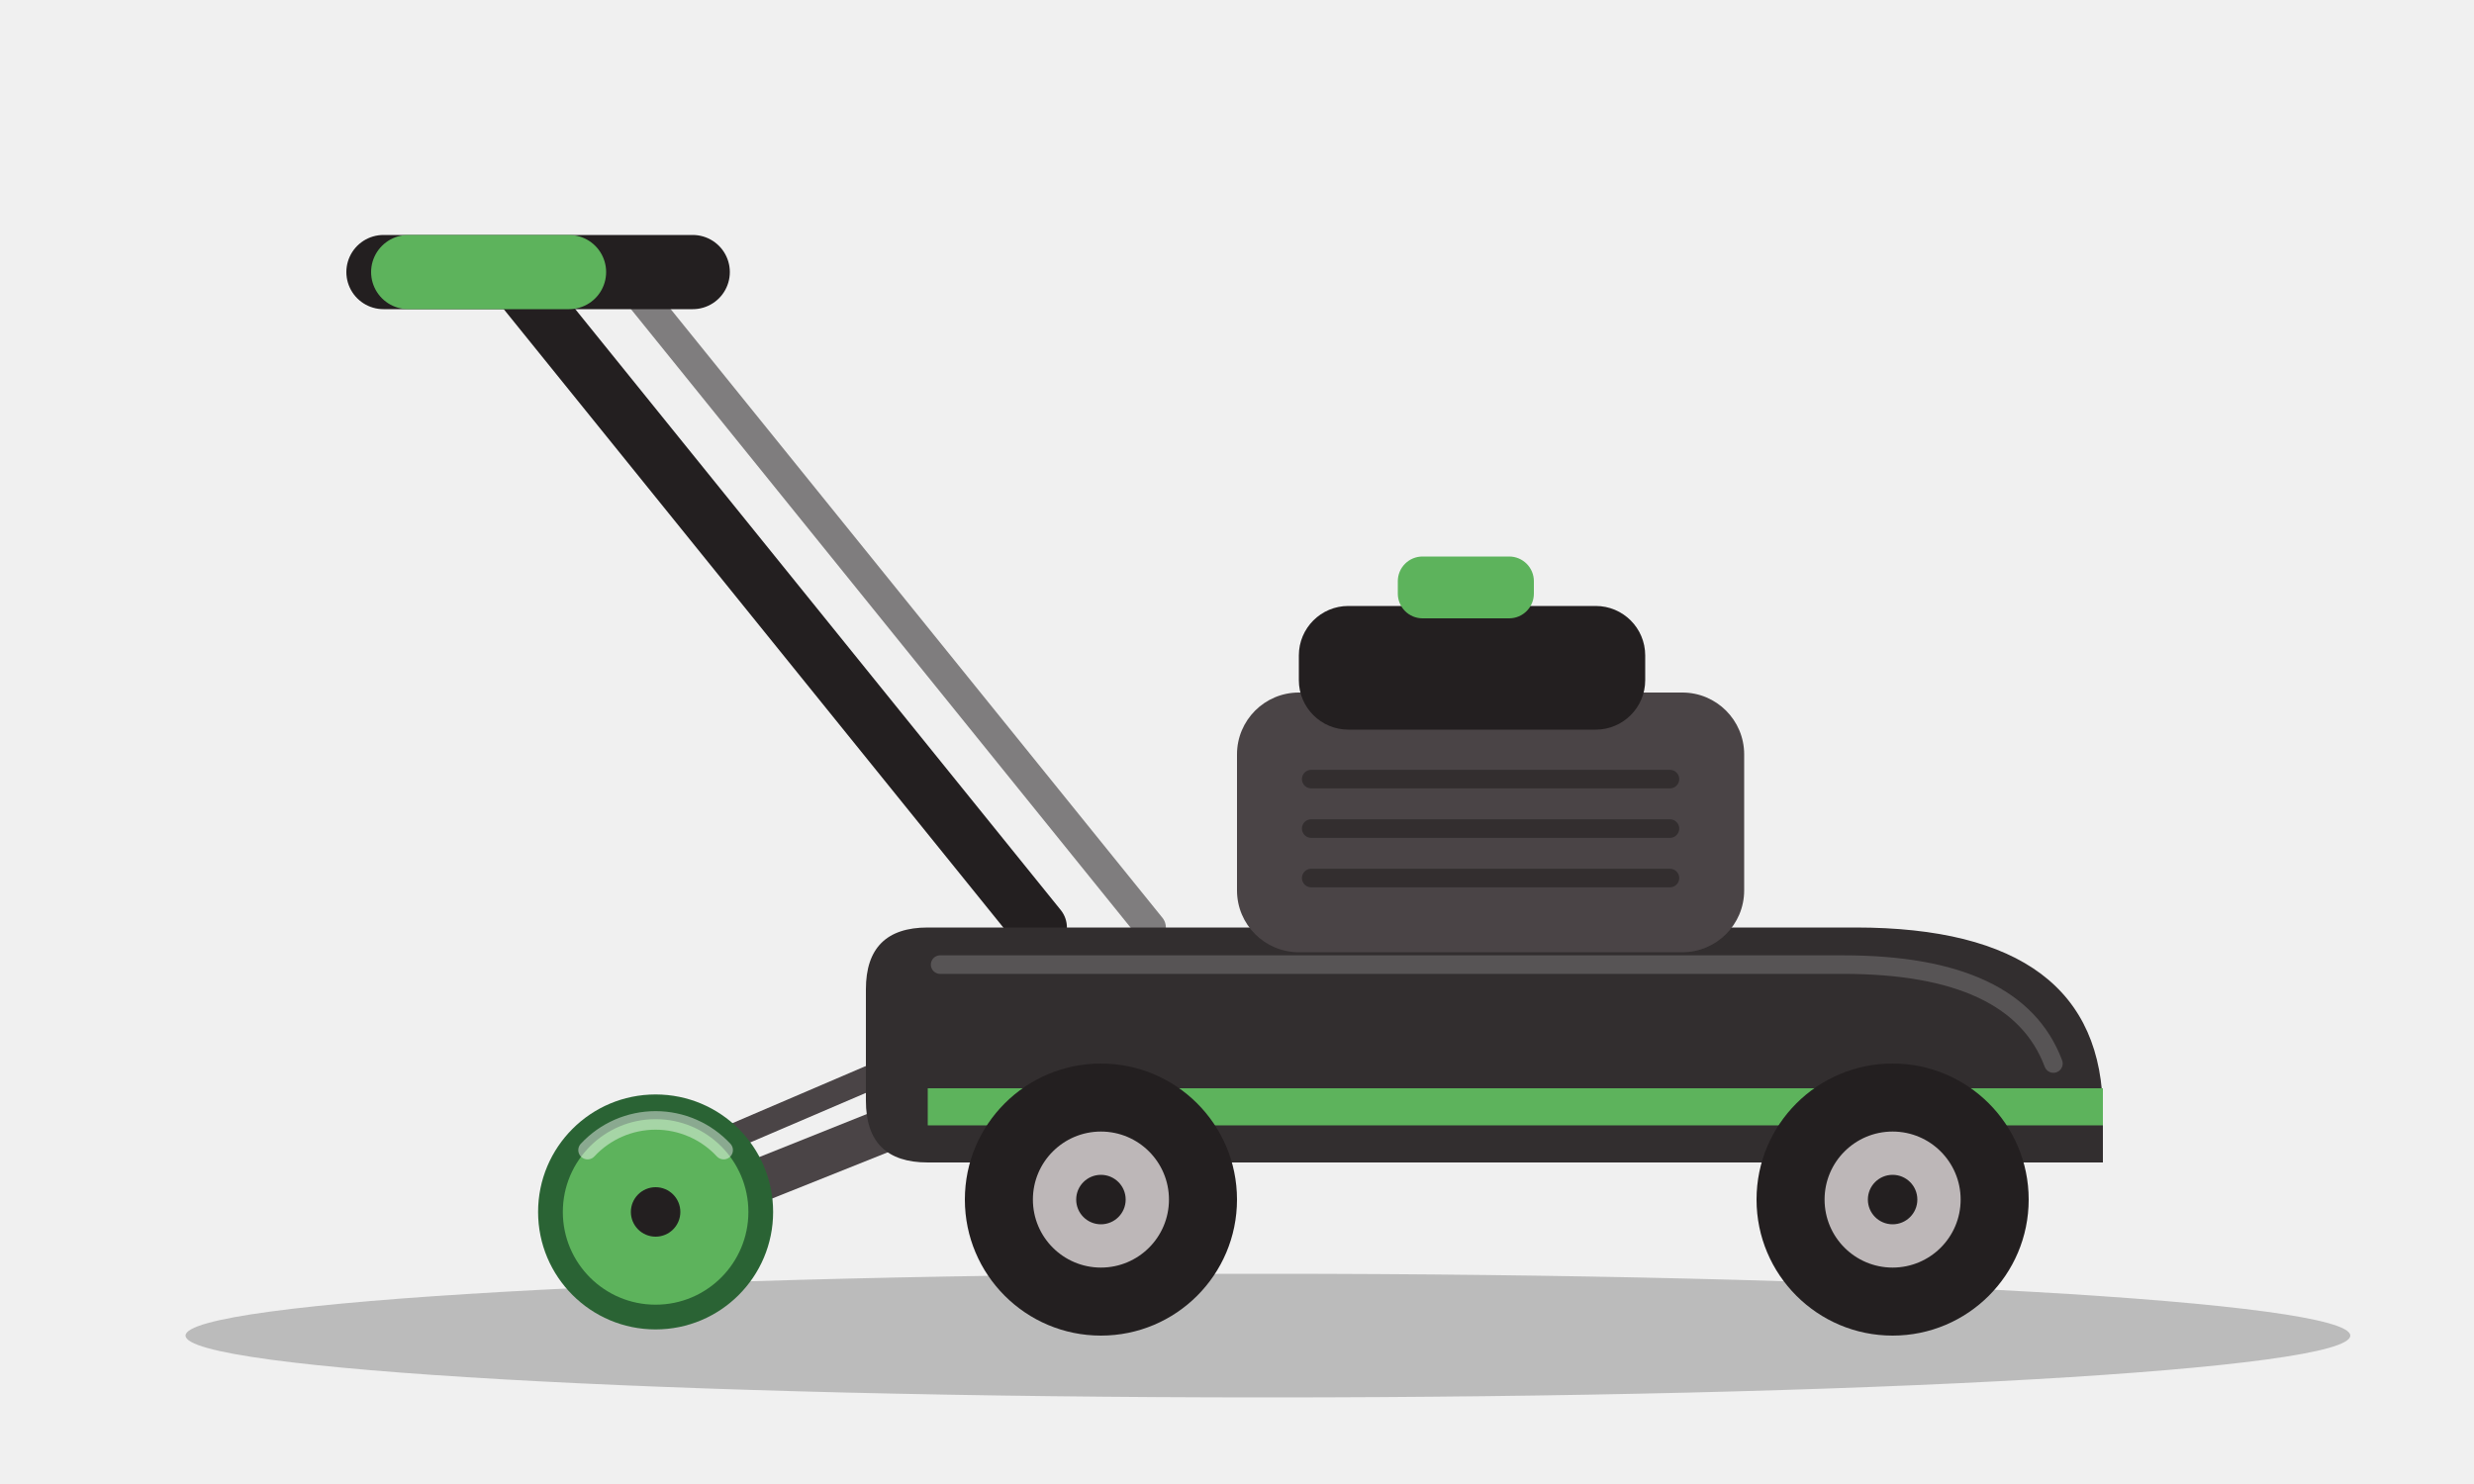
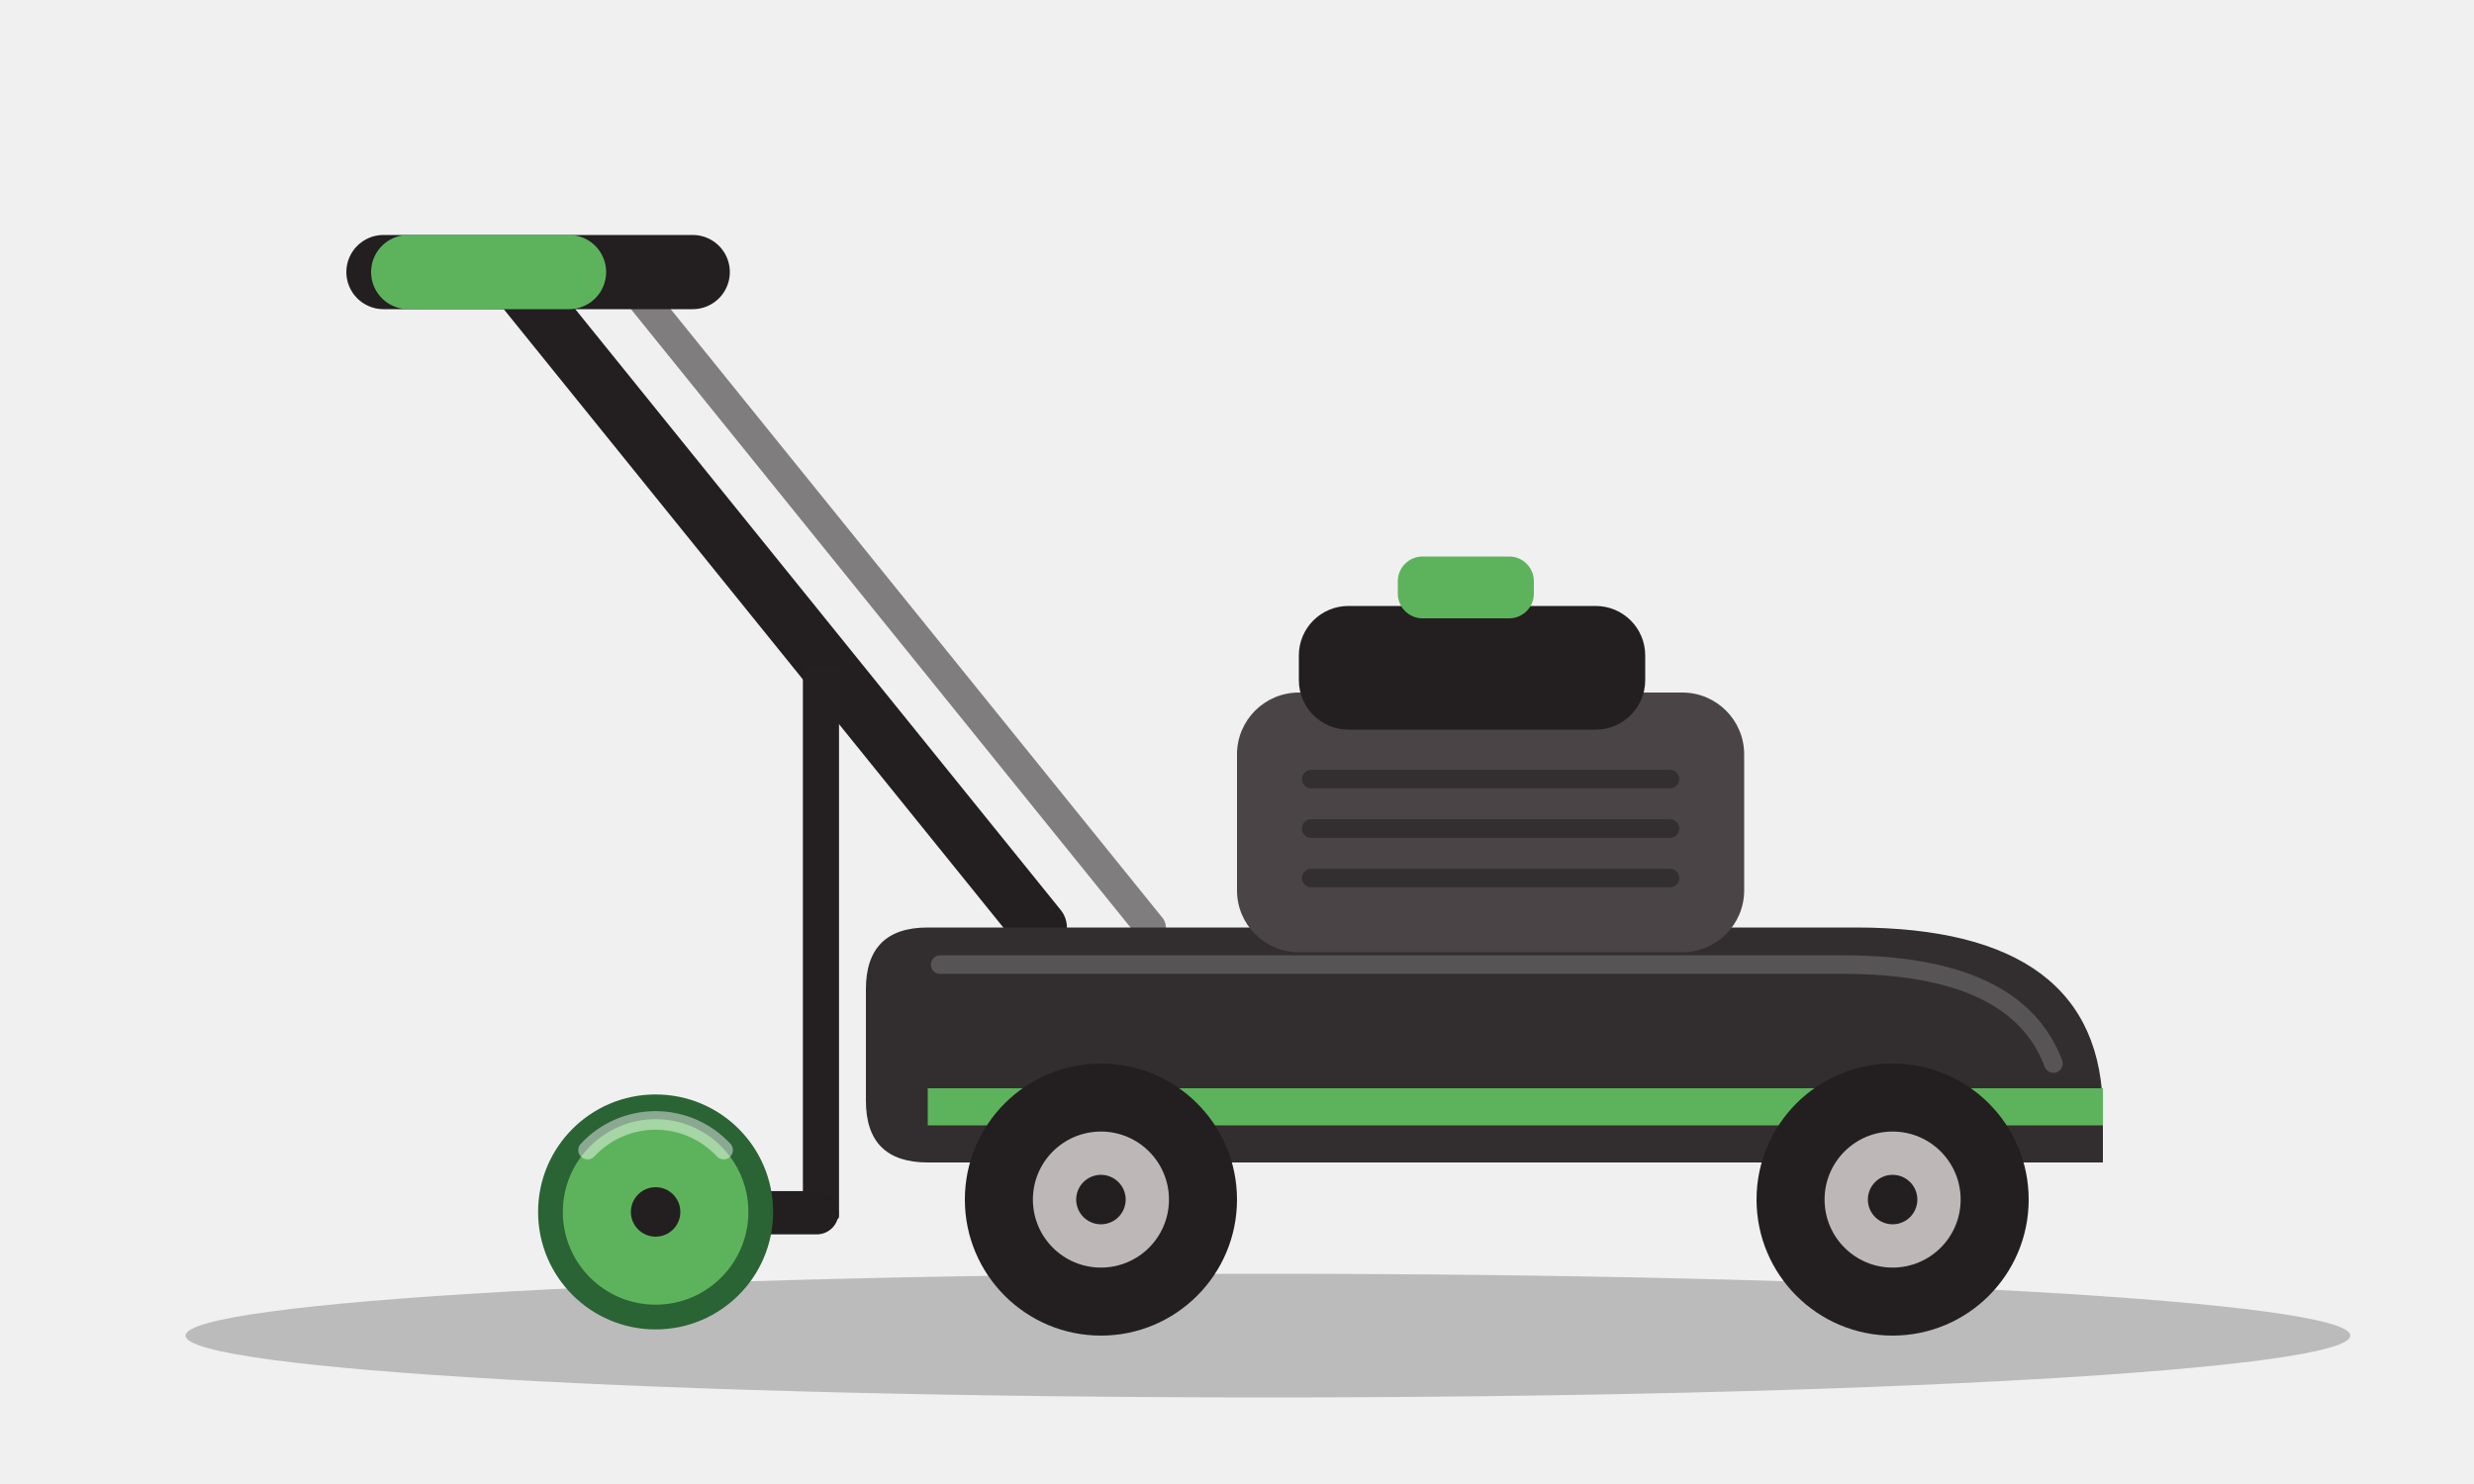
<svg xmlns="http://www.w3.org/2000/svg" viewBox="0 0 400 240" role="img" aria-labelledby="t">
  <ellipse cx="205" cy="216" rx="175" ry="10" fill="#000" opacity=".22" />
  <path d="M168 150 L84 46" stroke="#231f20" stroke-width="9" stroke-linecap="round" fill="none" />
+   <rect x="130.313" y="108.454" width="4.839" height="88.278" style="fill-rule: nonzero; paint-order: fill; fill: rgb(36, 31, 32); stroke-miterlimit: 1; stroke-linecap: round; stroke-linejoin: round; stroke: rgb(36, 31, 32);" />
  <path d="M186 150 L102 46" stroke="#231f20" stroke-width="5" stroke-linecap="round" fill="none" opacity=".55" />
  <path d="M62 44 H112" stroke="#231f20" stroke-width="12" stroke-linecap="round" />
  <path d="M66 44 H92" stroke="#5db35c" stroke-width="12" stroke-linecap="round" />
  <path d="M112 76 Q96 70 92 58" stroke="#231f20" stroke-width="3" fill="none" stroke-linecap="round" />
-   <path d="M160 176 L110 196" stroke="#4a4446" stroke-width="7" stroke-linecap="round" />
-   <path d="M160 166 L118 184" stroke="#4a4446" stroke-width="4" stroke-linecap="round" />
+   <path d="M 124.009 196.127 L 132.067 196.127" stroke="#231f20" stroke-linecap="round" style="stroke-width: 7px;" />
  <circle cx="106" cy="196" r="19" fill="#2a6334" />
  <circle cx="106" cy="196" r="15" fill="#5db35c" />
  <path d="M95 186 A15 15 0 0 1 117 186" stroke="#fff" stroke-width="3" fill="none" opacity=".45" stroke-linecap="round" />
  <circle cx="106" cy="196" r="4" fill="#231f20" />
  <path d="M150 150 H300 Q340 150 340 180 V188 H150 Q140 188 140 178 V160 Q140 150 150 150 Z" fill="#322e2f" />
  <path d="M152 156 H298 Q326 156 332 172" stroke="#fff" stroke-width="3" fill="none" opacity=".18" stroke-linecap="round" />
  <rect x="150" y="176" width="190" height="6" fill="#5db35c" />
  <rect x="200" y="112" width="82" height="42" rx="10" fill="#4a4446" />
  <rect x="210" y="98" width="56" height="20" rx="8" fill="#231f20" />
  <rect x="226" y="90" width="22" height="10" rx="4" fill="#5db35c" />
  <path d="M212 126 H270 M212 134 H270 M212 142 H270" stroke="#231f20" stroke-width="3" stroke-linecap="round" opacity=".6" />
  <g>
    <circle cx="178" cy="194" r="22" fill="#231f20" />
    <circle cx="178" cy="194" r="11" fill="#bdb7b8" />
    <circle cx="178" cy="194" r="4" fill="#231f20" />
  </g>
  <g>
    <circle cx="306" cy="194" r="22" fill="#231f20" />
    <circle cx="306" cy="194" r="11" fill="#bdb7b8" />
    <circle cx="306" cy="194" r="4" fill="#231f20" />
  </g>
</svg>
